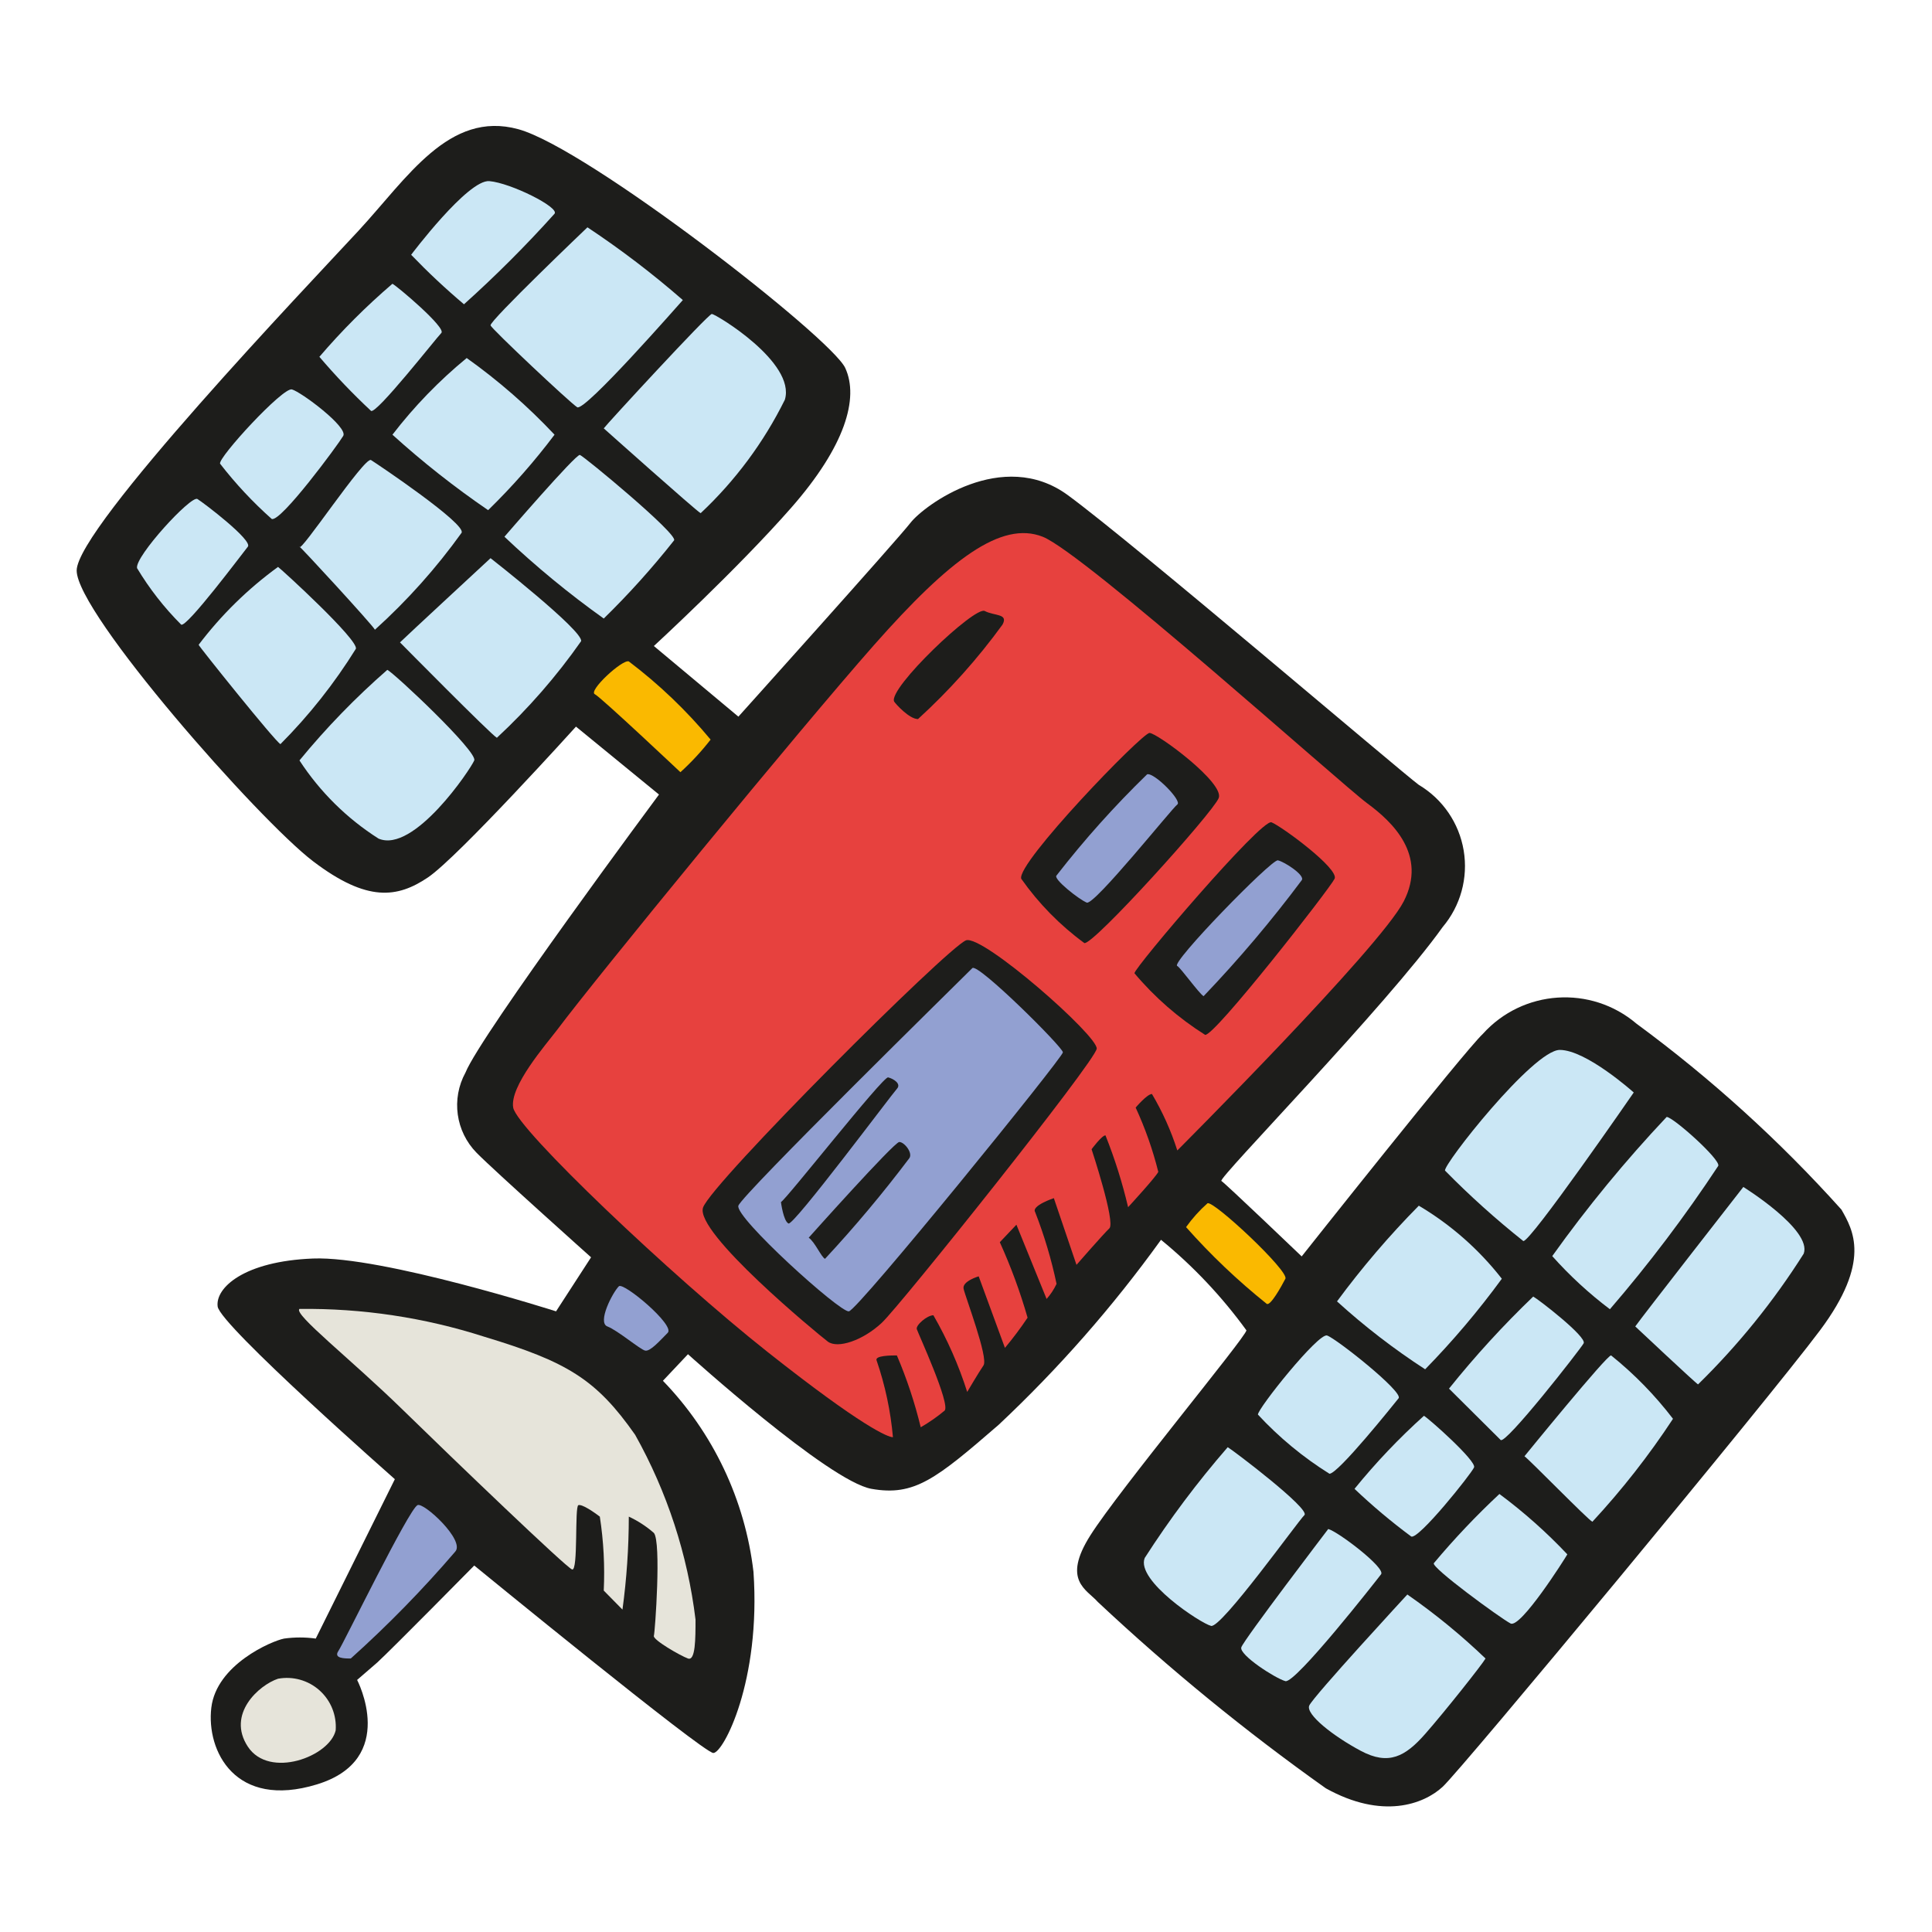
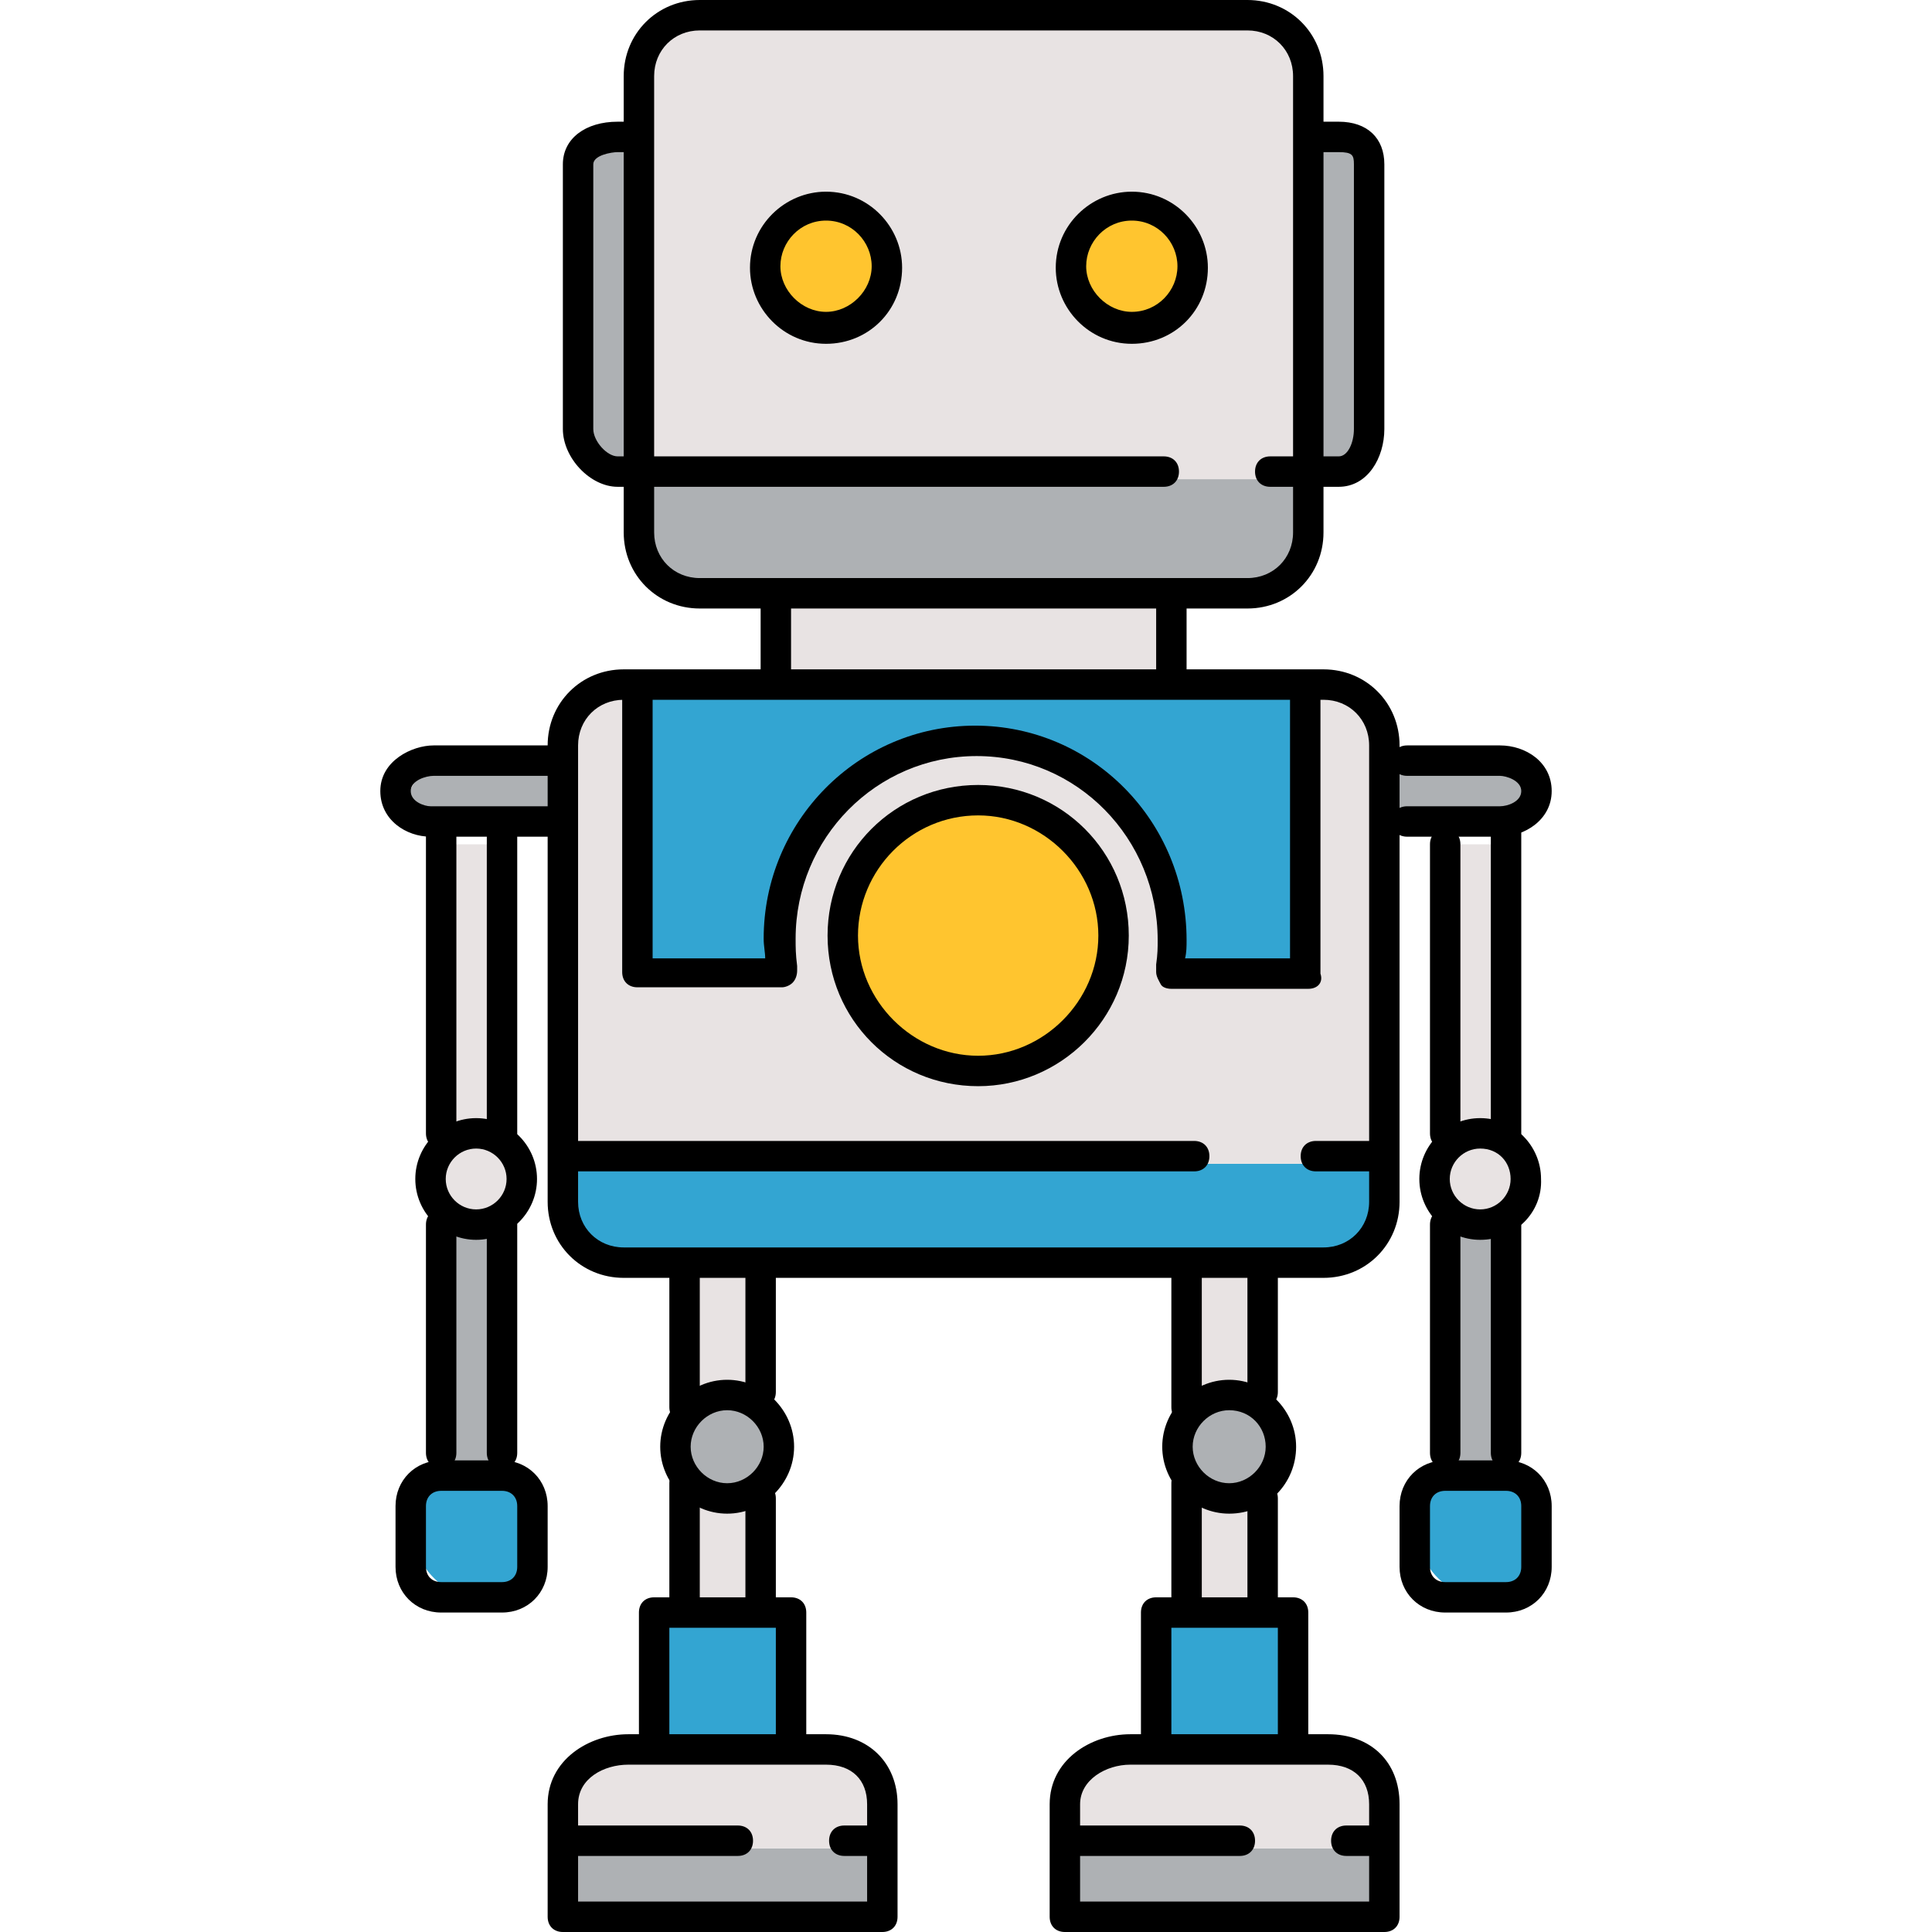
- <svg xmlns="http://www.w3.org/2000/svg" width="800px" height="800px" viewBox="0 0 64 64">
-   <path d="m21.83 26.32-2.75-2.25s-3.91 4.33-4.91 5-2 .83-3.8-.54-7.83-8.21-7.83-9.63 7.71-9.5 9.33-11.25 3-4 5.3-3.37 10.37 6.91 10.83 7.91 0 2.59-1.79 4.63-4.55 4.58-4.55 4.58l2.8 2.34s5.25-5.84 5.7-6.42 3.05-2.5 5.21-.92 11.09 9.21 11.63 9.6a3.13 3.13 0 0 1 .79 4.71c-1.87 2.62-7.46 8.33-7.33 8.41s2.66 2.5 2.66 2.5 5.38-6.79 6-7.37a3.66 3.66 0 0 1 5.09-.34 44.81 44.81 0 0 1 6.79 6.16c.38.67 1 1.71-.71 4s-11.87 14.54-12.5 15.12-2 1.09-3.87.05a71.75 71.75 0 0 1 -7.55-6.17c-.37-.42-1.2-.71-.25-2.21s5.13-6.54 5.17-6.79a16.09 16.09 0 0 0 -2.83-3 42.28 42.28 0 0 1 -5.38 6.13c-2.08 1.8-2.79 2.37-4.21 2.12s-6.08-4.46-6.08-4.46l-.83.88a10.94 10.94 0 0 1 3 6.33c.25 3.62-1 6-1.33 6s-7.92-6.21-7.92-6.21-2.71 2.75-3.21 3.21l-.67.58s1.38 2.63-1.33 3.46-3.67-1.11-3.5-2.54 2-2.21 2.41-2.29a3.8 3.8 0 0 1 1.05 0l2.62-5.28s-5.79-5.1-5.87-5.72.87-1.5 3.16-1.59 8.05 1.75 8.05 1.75l1.16-1.79s-3.21-2.87-3.79-3.46a2.25 2.25 0 0 1 -.37-2.66c.5-1.25 6.41-9.21 6.41-9.21z" fill="#1d1d1b" />
-   <g fill="#cbe7f5">
-     <path d="m4.54 18.82c-.08-.38 1.79-2.42 2-2.29s1.84 1.37 1.67 1.58-2.04 2.71-2.21 2.58a9.72 9.72 0 0 1 -1.46-1.87z" />
-     <path d="m6.58 21.36a12.57 12.57 0 0 1 2.63-2.58c.16.12 2.66 2.41 2.58 2.71a17.69 17.69 0 0 1 -2.5 3.16c-.17-.08-2.71-3.25-2.71-3.29z" />
-     <path d="m9.92 25.19a25.16 25.16 0 0 1 2.91-3c.21.09 3 2.71 2.88 3s-2 3.09-3.17 2.59a8.69 8.69 0 0 1 -2.62-2.59z" />
-     <path d="m7.29 15.36c-.07-.2 2.08-2.54 2.38-2.46s1.87 1.25 1.7 1.54-2.08 2.88-2.37 2.75a13.48 13.48 0 0 1 -1.71-1.83z" />
-     <path d="m10.58 11.82a22.11 22.11 0 0 1 2.42-2.42c.17.09 1.79 1.46 1.62 1.63s-2.16 2.71-2.33 2.58a21.41 21.41 0 0 1 -1.71-1.79z" />
-     <path d="m13.62 8.44s1.88-2.5 2.59-2.44 2.33.87 2.16 1.08a39.59 39.59 0 0 1 -3 3 23 23 0 0 1 -1.75-1.64z" />
-     <path d="m9.92 18.11c0 .27 2.16-3 2.37-2.87s3.17 2.12 3 2.41a20.14 20.14 0 0 1 -2.87 3.21c-.09-.17-2.5-2.79-2.5-2.75z" />
-     <path d="m13.25 21.28c.17-.17 3-2.79 3-2.79s3.08 2.41 3 2.75a20.12 20.12 0 0 1 -2.79 3.2c-.17-.08-3.21-3.16-3.21-3.16z" />
-     <path d="m13 14.4a15.59 15.59 0 0 1 2.46-2.54 19.56 19.56 0 0 1 2.91 2.54 21.92 21.92 0 0 1 -2.2 2.5 29.79 29.79 0 0 1 -3.17-2.5z" />
-     <path d="m16.25 10.78c-.05-.14 3.21-3.25 3.21-3.25a30.24 30.24 0 0 1 3.16 2.41c-.12.13-3.25 3.71-3.5 3.55s-2.83-2.59-2.87-2.71z" />
-     <path d="m16.71 17.78s2.37-2.75 2.5-2.71 3.25 2.62 3.12 2.83a27.18 27.18 0 0 1 -2.33 2.59 30.78 30.78 0 0 1 -3.29-2.71z" />
-     <path d="m20 14.19c.08-.12 3.46-3.79 3.58-3.79s2.79 1.6 2.42 2.84a13.14 13.14 0 0 1 -2.79 3.76c-.13-.06-3.21-2.81-3.21-2.81z" />
+ <svg xmlns="http://www.w3.org/2000/svg" version="1.1" id="Layer_1" viewBox="0 0 508 508" xml:space="preserve">
+   <path style="fill:#AEB1B4;" d="M118,321.6V386h12v-62.8c-4,0.4-2.8,0.8-4,0.8C122.8,324,118,323.2,118,321.6z" />
+   <g>
+     <path style="fill:#E8E3E3;" d="M126,296c1.6,0,0,0.4,4,0.8V222h-12v76.4C118,296.8,122.8,296,126,296z" />
+     <path style="fill:#E8E3E3;" d="M192,364.8c2,0,2,0.4,6,1.2v-32h-16v34.4C182,366,188,364.8,192,364.8z" />
+     <path style="fill:#E8E3E3;" d="M382,298.4c0-1.6,5.2-2.8,8-2.8c1.2,0,0,0.4,4,0.4v-74h-12V298.4z" />
+     <rect x="206" y="158" style="fill:#E8E3E3;" width="100" height="20" />
+     <path style="fill:#E8E3E3;" d="M198,422v-27.2c-4,0.8-4,1.2-6,1.2c-3.6,0-10-1.6-10-3.6V422H198z" />
  </g>
-   <path d="m19.71 23c-.25-.1.91-1.17 1.12-1.09a16.36 16.36 0 0 1 2.71 2.59 8.52 8.52 0 0 1 -1 1.08s-2.62-2.47-2.83-2.58z" fill="#fab900" />
-   <path d="m18.46 34.11c1.27-1.7 8-9.92 10.5-12.75s4.21-4.12 5.58-3.58 9.92 8.22 10.75 8.83 2 1.71 1.21 3.25-7.5 8.25-7.5 8.25a9.06 9.06 0 0 0 -.84-1.87c-.16 0-.54.45-.54.45a12 12 0 0 1 .75 2.13c-.08.17-1 1.17-1 1.17a16.76 16.76 0 0 0 -.75-2.38c-.12 0-.46.46-.46.46s.8 2.42.59 2.62-1.09 1.21-1.09 1.21l-.75-2.21s-.75.25-.62.46a15.07 15.07 0 0 1 .71 2.38 2.11 2.11 0 0 1 -.33.5l-1-2.46-.55.58a18.15 18.15 0 0 1 .92 2.5 11.74 11.74 0 0 1 -.75 1l-.87-2.37s-.55.16-.5.41.83 2.29.66 2.54-.54.88-.54.88a12.93 12.93 0 0 0 -1.12-2.54c-.21 0-.59.33-.55.46s1.13 2.5.92 2.7a5.6 5.6 0 0 1 -.79.55 15.07 15.07 0 0 0 -.79-2.38c-.17 0-.75 0-.67.17a10.74 10.74 0 0 1 .54 2.54c-.16 0-1-.33-4.16-2.83s-8.3-7.38-8.42-8.09 1.08-2.08 1.46-2.58z" fill="#e7413e" />
-   <path d="m9.92 43.36a19.25 19.25 0 0 1 6.12.92c2.75.83 3.71 1.41 5 3.25a16.63 16.63 0 0 1 2 6.12c0 .63 0 1.38-.25 1.29s-1.17-.62-1.13-.75.25-3.12 0-3.41a3.51 3.51 0 0 0 -.83-.54 23.05 23.05 0 0 1 -.21 3.08l-.62-.63a12.29 12.29 0 0 0 -.13-2.45c-.17-.13-.58-.42-.71-.38s0 2.21-.21 2.13-3.91-3.63-5.62-5.3-3.62-3.16-3.41-3.33z" fill="#e6e4da" />
-   <path d="m13.83 49.86c.2-.11 1.59 1.17 1.25 1.54a37.94 37.94 0 0 1 -3.46 3.54c-.2 0-.58 0-.41-.25s2.33-4.69 2.62-4.83z" fill="#92a0d1" />
-   <path d="m9.21 55.61a1.62 1.62 0 0 1 1.91 1.71c-.2.87-2.2 1.62-2.91.54s.37-2.04 1-2.25z" fill="#e6e4da" />
-   <path d="m20.5 42.61c.15-.15 1.87 1.29 1.62 1.54s-.58.63-.75.59-.91-.67-1.25-.8.17-1.12.38-1.33z" fill="#92a0d1" />
-   <path d="m29.62 23.24c-.21-.43 2.67-3.17 3-3s.79.08.59.45a20.77 20.77 0 0 1 -2.8 3.13c-.29 0-.74-.5-.79-.58z" fill="#1d1d1b" />
-   <path d="m33.83 29.11c-.17-.51 4-4.83 4.25-4.83s2.5 1.66 2.29 2.16-4.16 4.88-4.45 4.8a9.21 9.21 0 0 1 -2.09-2.13z" fill="#1d1d1b" />
-   <path d="m37.58 32.24c0-.19 4.21-5.13 4.54-5s2.25 1.54 2.09 1.87-4 5.25-4.29 5.17a10.07 10.07 0 0 1 -2.34-2.04z" fill="#1d1d1b" />
-   <path d="m38 25.65c.23-.07 1.17.88 1 1s-2.75 3.35-3 3.25-1.13-.79-1-.9a32.28 32.28 0 0 1 3-3.35z" fill="#92a0d1" />
-   <path d="m39 32c-.26-.07 3.12-3.54 3.33-3.5s.92.5.79.66a41.35 41.35 0 0 1 -3.25 3.84c-.16-.1-.75-.93-.87-1z" fill="#92a0d1" />
-   <path d="m32 31.15c.55-.2 4.38 3.17 4.33 3.59s-6.5 8.5-7.12 9.08-1.46.87-1.79.62-4.42-3.62-4.13-4.44 8.08-8.6 8.71-8.85z" fill="#1d1d1b" />
-   <path d="m32.21 32.07c.18-.18 3 2.62 3 2.79s-6.79 8.54-7.09 8.58-3.79-3.12-3.66-3.5 7.33-7.45 7.75-7.87z" fill="#92a0d1" />
-   <path d="m25.87 39.82c.17-.08 3.38-4.17 3.55-4.13s.45.21.29.38-3.42 4.54-3.59 4.46-.25-.71-.25-.71z" fill="#1d1d1b" />
-   <path d="m26.79 41s2.83-3.17 3-3.17.46.37.33.54a42.23 42.23 0 0 1 -2.79 3.33c-.12-.05-.33-.55-.54-.7z" fill="#1d1d1b" />
-   <path d="m40 39.86c.2-.1 2.71 2.25 2.58 2.5s-.5.92-.62.83a21.59 21.59 0 0 1 -2.67-2.54 4.68 4.68 0 0 1 .71-.79z" fill="#fab900" />
-   <path d="m47.87 38.78c-.1-.16 2.92-4 3.8-4s2.45 1.41 2.45 1.41-3.45 5-3.66 4.92a28.6 28.6 0 0 1 -2.59-2.33z" fill="#cbe7f5" />
-   <path d="m51.42 41.61a44 44 0 0 1 3.79-4.61c.21 0 1.79 1.41 1.71 1.62a46.52 46.52 0 0 1 -3.59 4.75 13.24 13.24 0 0 1 -1.91-1.76z" fill="#cbe7f5" />
-   <path d="m54.17 43.94c.2-.29 3.58-4.62 3.58-4.62s2.29 1.42 2 2.21a24 24 0 0 1 -3.5 4.33c-.08-.04-2.08-1.92-2.08-1.92z" fill="#cbe7f5" />
-   <path d="m47 39.94a9.87 9.87 0 0 1 2.75 2.42 27.57 27.57 0 0 1 -2.54 3 22.73 22.73 0 0 1 -2.92-2.25 29.12 29.12 0 0 1 2.71-3.17z" fill="#cbe7f5" />
-   <path d="m48 46a31.77 31.77 0 0 1 2.79-3.05c.17.09 1.79 1.34 1.67 1.55s-2.59 3.37-2.75 3.2z" fill="#cbe7f5" />
-   <path d="m50.5 48.24s2.75-3.38 2.87-3.34a12.16 12.16 0 0 1 2.05 2.1 26.06 26.06 0 0 1 -2.67 3.41c-.13-.05-2.08-2.05-2.25-2.17z" fill="#cbe7f5" />
-   <path d="m49.67 49.49a17.14 17.14 0 0 1 2.25 2c-.09.16-1.55 2.46-1.88 2.29s-2.67-1.88-2.54-2a25.79 25.79 0 0 1 2.17-2.29z" fill="#cbe7f5" />
-   <path d="m46.62 52.82a21.43 21.43 0 0 1 2.59 2.12c-.09.17-1.34 1.75-2 2.5s-1.21 1.05-2.13.56-1.83-1.21-1.71-1.5 3.25-3.68 3.25-3.68z" fill="#cbe7f5" />
-   <path d="m41.67 46.86c0-.21 2-2.71 2.29-2.62s2.54 1.87 2.37 2.08-2 2.5-2.29 2.5a11.62 11.62 0 0 1 -2.37-1.96z" fill="#cbe7f5" />
-   <path d="m44.87 49.32a21.41 21.41 0 0 1 2.3-2.42c.16.09 1.75 1.5 1.66 1.71s-1.83 2.39-2.08 2.29a20.09 20.09 0 0 1 -1.88-1.58z" fill="#cbe7f5" />
-   <path d="m44 50.65c.33.09 1.91 1.29 1.75 1.5s-2.84 3.63-3.17 3.54-1.54-.87-1.46-1.12 2.88-3.92 2.88-3.92z" fill="#cbe7f5" />
-   <path d="m40.67 47.94c.16.09 2.75 2.05 2.54 2.25s-2.75 3.75-3.09 3.67-2.5-1.5-2.2-2.25a31.73 31.73 0 0 1 2.75-3.67z" fill="#cbe7f5" />
+   <path style="fill:#AEB1B4;" d="M382,321.2V386h12v-62.4c-4,0.4-2.4,0.4-4,0.4C387.2,324,382,323.2,382,321.2z" />
+   <g>
+     <path style="fill:#E8E3E3;" d="M330,422v-27.2c-4,0.8-3.6,1.2-6,1.2c-4,0-10-1.6-10-4v29.6h16V422z" />
+     <path style="fill:#E8E3E3;" d="M324,364.8c2,0,2,0.4,6,1.2v-32h-16v34.4C314,366,320.4,364.8,324,364.8z" />
+   </g>
+   <path style="fill:#AEB1B4;" d="M162.4,38c-3.6,0-8.4,1.6-8.4,5.2v69.6c0,4,4.4,9.2,8.4,9.2h3.6V38L162.4,38L162.4,38z" />
+   <path style="fill:#33A5D2;" d="M150,316c0,7.6,5.6,14,13.2,14h184c7.6,0,14.8-6.4,14.8-14v-10H150V316z" />
+   <path style="fill:#AEB1B4;" d="M337.2,126h-4H170v14c0,7.6,5.6,14,13.2,14h144c7.6,0,14.8-6.4,14.8-14v-14H337.2z" />
+   <path style="fill:#E8E3E3;" d="M327.2,6h-2h-142c-7.6,0-13.2,6.4-13.2,14v106h172V22v-2C342,12.4,334.8,6,327.2,6z M217.2,88.4  c-10,0-18-8-18-18s8-18,18-18s18,8,18,18S227.2,88.4,217.2,88.4z M297.6,88.4c-10,0-18-8-18-18s8-18,18-18s18,8,18,18  S307.6,88.4,297.6,88.4z" />
+   <path style="fill:#AEB1B4;" d="M358,112.8V43.2c0-4-2-5.2-6-5.2h-6v84h6C356,122,358,116,358,112.8z" />
+   <g>
+     <path style="fill:#FFC52F;" d="M217.2,56c-7.6,0-14,6.4-14,14s6.4,14,14,14s14-6.4,14-14S224.8,56,217.2,56z" />
+     <path style="fill:#FFC52F;" d="M297.6,56c-7.6,0-14,6.4-14,14s6.4,14,14,14s14-6.4,14-14S305.2,56,297.6,56z" />
+   </g>
+   <path style="fill:#AEB1B4;" d="M150,502h80c0-4,0-10.4,0-16l0,0h-80V502z" />
+   <path style="fill:#E8E3E3;" d="M150,474.4V486h80v-11.6c0-8-5.2-12.4-12.8-12.4h-52C157.6,462,150,466.8,150,474.4z" />
+   <circle style="fill:#AEB1B4;" cx="191.2" cy="380.4" r="11.6" />
+   <circle style="fill:#E8E3E3;" cx="125.2" cy="310" r="10" />
+   <rect x="174" y="426" style="fill:#33A5D2;" width="32" height="32" />
+   <path style="fill:#AEB1B4;" d="M282,502h80c0-4,0-10.4,0-16l0,0h-80V502z" />
+   <path style="fill:#E8E3E3;" d="M282,474.4V486h80v-11.6c0-8-5.2-12.4-12.8-12.4h-52C289.6,462,282,466.8,282,474.4z" />
+   <path style="fill:#AEB1B4;" d="M323.2,392c6.4,0,11.6-5.2,11.6-11.6s-5.2-11.6-11.6-11.6c-6.4,0-11.6,5.2-11.6,11.6  C311.6,386.8,316.8,392,323.2,392z" />
+   <rect x="306" y="426" style="fill:#33A5D2;" width="32" height="32" />
+   <path style="fill:#FFC52F;" d="M257.2,279.6c18.4,0,33.6-15.2,33.6-33.6s-15.2-33.6-33.6-33.6s-33.6,15.2-33.6,33.6  S238.4,279.6,257.2,279.6z" />
+   <path style="fill:#E8E3E3;" d="M347.2,182H346v74c0,1.2-1.6,2-2.8,2h-2H308c-0.4,0-1.2-0.4-1.6-0.8c-0.4-0.4-0.4-0.8-0.4-1.6l0.4-2  c0.4-2.8,0.4-4.4,0.4-6.8c0-27.6-22.4-50.4-49.6-50.4s-49.6,22.4-49.6,50c0,2.4,0.4,4.4,0.4,7.6v1.2c0,0.4,0,1.2-0.4,1.6  s-0.8,0.8-1.6,0.8h-38.8c-1.2,0-1.2-0.8-1.2-2V182h-2.8c-7.6,0-13.2,6.4-13.2,14v4v20v86h212v-84v-2v-18v-2v-2v-2  C362,188.4,354.8,182,347.2,182z M257.2,283.6c-20.8,0-37.6-16.8-37.6-37.6s16.8-37.6,37.6-37.6s37.6,16.8,37.6,37.6  S277.6,283.6,257.2,283.6z" />
+   <path style="fill:#33A5D2;" d="M204,254c-0.4-2.8-0.4-4.8-0.4-7.2c0-30,24-54,53.6-54s53.6,24.4,53.6,54.4c0,2.4,0,4-0.4,6.8H342  v-72H170v72L204,254L204,254z" />
+   <path style="fill:#AEB1B4;" d="M107.6,209.6c0,4.4,4.8,8.4,7.6,8.4H146v-16h-30.8C112.4,202,107.6,205.6,107.6,209.6z" />
+   <path style="fill:#33A5D2;" d="M135.2,388.8c-1.2-0.4-0.8,1.2-2,1.2h-14c-3.2,0-9.2-1.2-9.2,2v16c0,3.2,6,10,9.2,10h16  c3.2,0,2.8-6.8,2.8-10v-14C138,390.8,138,390.4,135.2,388.8z" />
+   <circle style="fill:#E8E3E3;" cx="389.2" cy="310" r="10" />
+   <path style="fill:#AEB1B4;" d="M395.2,218c2.8,0,7.6-4,7.6-8.4s-4.8-7.6-7.6-7.6H366v16H395.2z" />
+   <path style="fill:#33A5D2;" d="M399.2,388.8c-1.2-0.4-0.8,1.2-2,1.2h-12h-2c-0.8,0-2.8-2-3.6-1.6c-2.4,0.8-5.6,1.2-5.6,3.6v16  c0,3.2,6,10,9.2,10h16c3.2,0,2.8-6.8,2.8-10v-14C402,390.8,402,390.4,399.2,388.8z" />
+   <path d="M348,336H164c-11.2,0-20-8.8-20-20V196c0-11.2,8.8-20,20-20h184c11.2,0,20,8.8,20,20v120C368,327.2,359.2,336,348,336z   M164,184c-6.8,0-12,5.2-12,12v120c0,6.8,5.2,12,12,12h184c6.8,0,12-5.2,12-12V196c0-6.8-5.2-12-12-12H164z" />
+   <path d="M328,160H184c-11.2,0-20-8.8-20-20V20c0-11.2,8.8-20,20-20h144c11.2,0,20,8.8,20,20v120C348,151.2,339.2,160,328,160z   M184,8c-6.8,0-12,5.2-12,12v120c0,6.8,5.2,12,12,12h144c6.8,0,12-5.2,12-12V20c0-6.8-5.2-12-12-12H184z" />
+   <path d="M170,128h-7.6c-7.2,0-14.4-7.6-14.4-15.2V43.2c0-6.8,6-11.2,14.4-11.2h3.6c2.4,0,4,1.6,4,4s-1.6,4-4,4h-3.6  c-1.6,0-6.4,0.8-6.4,3.2v69.6c0,3.2,3.6,7.2,6.4,7.2h7.6c2.4,0,4,1.6,4,4S172.4,128,170,128z" />
+   <path d="M352,128h-6c-2.4,0-4-1.6-4-4s1.6-4,4-4h6c2.4,0,4-3.6,4-7.2V43.2c0-2.4-0.4-3.2-4-3.2h-6c-2.4,0-4-1.6-4-4s1.6-4,4-4h6  c7.6,0,12,4.4,12,11.2v69.6C364,120.4,359.6,128,352,128z" />
+   <path d="M217.2,90.4c-11.2,0-20-9.2-20-20c0-11.2,9.2-20,20-20c11.2,0,20,9.2,20,20C237.2,81.6,228.4,90.4,217.2,90.4z M217.2,58  c-6.8,0-12,5.6-12,12s5.6,12,12,12s12-5.6,12-12S224,58,217.2,58z" />
+   <path d="M297.6,90.4c-11.2,0-20-9.2-20-20c0-11.2,9.2-20,20-20c11.2,0,20,9.2,20,20C317.6,81.6,308.8,90.4,297.6,90.4z M297.6,58  c-6.8,0-12,5.6-12,12s5.6,12,12,12c6.8,0,12-5.6,12-12S304.4,58,297.6,58z" />
+   <path d="M232,508h-84c-2.4,0-4-1.6-4-4v-29.6c0-11.6,10.8-18.4,21.2-18.4h52c11.2,0,18.8,7.6,18.8,18.4V504  C236,506.4,234.4,508,232,508z M152,500h76v-25.6c0-6.4-4-10.4-10.8-10.4h-52c-6.4,0-13.2,3.6-13.2,10.4V500z" />
+   <path d="M191.2,398c-9.6,0-17.6-8-17.6-17.6s8-17.6,17.6-17.6s17.6,8,17.6,17.6S200.8,398,191.2,398z M191.2,370.8  c-5.2,0-9.6,4.4-9.6,9.6s4.4,9.6,9.6,9.6c5.2,0,9.6-4.4,9.6-9.6S196.4,370.8,191.2,370.8z" />
+   <path d="M125.2,326c-8.8,0-16-7.2-16-16s7.2-16,16-16s16,7.2,16,16S134,326,125.2,326z M125.2,302c-4.4,0-8,3.6-8,8s3.6,8,8,8  s8-3.6,8-8S129.6,302,125.2,302z" />
+   <path d="M208,462c-2.4,0-4-1.6-4-4v-30h-28v30c0,2.4-1.6,4-4,4s-4-1.6-4-4v-34c0-2.4,1.6-4,4-4h36c2.4,0,4,1.6,4,4v34  C212,460.4,210.4,462,208,462z" />
+   <path d="M180,426c-2.4,0-4-1.6-4-4v-32c0-2.4,1.6-4,4-4s4,1.6,4,4v32C184,424.4,182.4,426,180,426z" />
+   <path d="M200,426c-2.4,0-4-1.6-4-4v-28c0-2.4,1.6-4,4-4s4,1.6,4,4v28C204,424.4,202.4,426,200,426z" />
+   <path d="M180,374c-2.4,0-4-1.6-4-4v-36c0-2.4,1.6-4,4-4s4,1.6,4,4v36C184,372.4,182.4,374,180,374z" />
+   <path d="M200,370c-2.4,0-4-1.6-4-4v-32c0-2.4,1.6-4,4-4s4,1.6,4,4v32C204,368.4,202.4,370,200,370z" />
+   <path d="M194,488h-44c-2.4,0-4-1.6-4-4s1.6-4,4-4h44c2.4,0,4,1.6,4,4S196.4,488,194,488z" />
+   <path d="M230,488h-8c-2.4,0-4-1.6-4-4s1.6-4,4-4h8c2.4,0,4,1.6,4,4S232.4,488,230,488z" />
+   <path d="M364,508h-84c-2.4,0-4-1.6-4-4v-29.6c0-11.6,10.8-18.4,21.2-18.4h52c11.2,0,18.8,7.2,18.8,18.4V504  C368,506.4,366.4,508,364,508z M284,500h76v-25.6c0-6.4-4-10.4-10.8-10.4h-52c-6.4,0-13.2,4-13.2,10.4V500z" />
+   <path d="M323.2,398c-9.6,0-17.6-8-17.6-17.6s8-17.6,17.6-17.6s17.6,8,17.6,17.6S333.2,398,323.2,398z M323.2,370.8  c-5.2,0-9.6,4.4-9.6,9.6s4.4,9.6,9.6,9.6s9.6-4.4,9.6-9.6S328.8,370.8,323.2,370.8z" />
+   <path d="M340,462c-2.4,0-4-1.6-4-4v-30h-28v30c0,2.4-1.6,4-4,4s-4-1.6-4-4v-34c0-2.4,1.6-4,4-4h36c2.4,0,4,1.6,4,4v34  C344,460.4,342.4,462,340,462z" />
+   <path d="M312,426c-2.4,0-4-1.6-4-4v-32c0-2.4,1.6-4,4-4s4,1.6,4,4v32C316,424.4,314.4,426,312,426z" />
+   <path d="M332,426c-2.4,0-4-1.6-4-4v-28c0-2.4,1.6-4,4-4s4,1.6,4,4v28C336,424.4,334.4,426,332,426z" />
+   <path d="M312,374c-2.4,0-4-1.6-4-4v-36c0-2.4,1.6-4,4-4s4,1.6,4,4v36C316,372.4,314.4,374,312,374z" />
+   <path d="M332,370c-2.4,0-4-1.6-4-4v-32c0-2.4,1.6-4,4-4s4,1.6,4,4v32C336,368.4,334.4,370,332,370z" />
+   <path d="M326,488h-44c-2.4,0-4-1.6-4-4s1.6-4,4-4h44c2.4,0,4,1.6,4,4S328.4,488,326,488z" />
+   <path d="M362,488h-8c-2.4,0-4-1.6-4-4s1.6-4,4-4h8c2.4,0,4,1.6,4,4S364.4,488,362,488z" />
+   <path d="M257.2,285.6c-22,0-39.6-17.6-39.6-39.6s17.6-39.6,39.6-39.6s39.6,17.6,39.6,39.6S278.8,285.6,257.2,285.6z M257.2,214.4  c-17.6,0-31.6,14.4-31.6,31.6s14.4,31.6,31.6,31.6s31.6-14.4,31.6-31.6S274.4,214.4,257.2,214.4z" />
+   <path d="M344,260h-36c-1.2,0-2.4-0.4-2.8-1.2s-1.2-2-1.2-3.2v-2c0.4-2.8,0.4-4.4,0.4-6.4c0-26.8-21.2-48.4-47.6-48.4  s-47.6,21.6-47.6,48c0,2.4,0,4,0.4,7.2v1.2c0,1.2-0.4,2.4-1.2,3.2c-0.8,0.8-2,1.2-2.8,1.2h-38c-2.4,0-4-1.6-4-4V182c0-2.4,1.6-4,4-4  s4,1.6,4,4v70h29.6c0-1.6-0.4-3.2-0.4-5.2c0-30.8,24.8-56,55.6-56S312,216,312,247.2c0,1.6,0,3.2-0.4,4.8h27.6v-70c0-2.4,1.6-4,4-4  s4,1.6,4,4v74C348,258.4,346.4,260,344,260z" />
+   <path d="M314,308H150c-2.4,0-4-1.6-4-4s1.6-4,4-4h164c2.4,0,4,1.6,4,4S316.4,308,314,308z" />
+   <path d="M306,128H170c-2.4,0-4-1.6-4-4s1.6-4,4-4h136c2.4,0,4,1.6,4,4S308.4,128,306,128z" />
+   <path d="M346,128h-12c-2.4,0-4-1.6-4-4s1.6-4,4-4h12c2.4,0,4,1.6,4,4S348.4,128,346,128z" />
+   <path d="M362,308h-16c-2.4,0-4-1.6-4-4s1.6-4,4-4h16c2.4,0,4,1.6,4,4S364.4,308,362,308z" />
+   <path d="M146,220h-32.8c-6.4,0-13.2-4.4-13.2-12c0-8,8.4-12,14-12h31.6c2.4,0,4,1.6,4,4s-1.6,4-4,4H114c-2,0-6,1.2-6,4s3.6,4,5.2,4  H146c2.4,0,4,1.6,4,4S148.4,220,146,220z" />
+   <path d="M116,302c-2.4,0-4-1.6-4-4v-80c0-2.4,1.6-4,4-4s4,1.6,4,4v80C120,300.4,118.4,302,116,302z" />
+   <path d="M132,302c-2.4,0-4-1.6-4-4v-80c0-2.4,1.6-4,4-4s4,1.6,4,4v80C136,300.4,134.4,302,132,302z" />
+   <path d="M116,386c-2.4,0-4-1.6-4-4v-60c0-2.4,1.6-4,4-4s4,1.6,4,4v60C120,384.4,118.4,386,116,386z" />
+   <path d="M132,386c-2.4,0-4-1.6-4-4v-60c0-2.4,1.6-4,4-4s4,1.6,4,4v60C136,384.4,134.4,386,132,386z" />
+   <path d="M132,424h-16c-6.8,0-12-5.2-12-12v-16c0-6.8,5.2-12,12-12h16c6.8,0,12,5.2,12,12v16C144,418.8,138.8,424,132,424z M116,392  c-2.4,0-4,1.6-4,4v16c0,2.4,1.6,4,4,4h16c2.4,0,4-1.6,4-4v-16c0-2.4-1.6-4-4-4H116z" />
+   <path d="M389.2,326c-8.8,0-16-7.2-16-16s7.2-16,16-16s16,7.2,16,16C405.6,318.8,398.4,326,389.2,326z M389.2,302c-4.4,0-8,3.6-8,8  s3.6,8,8,8s8-3.6,8-8S394,302,389.2,302z" />
+   <path d="M394.4,220H370c-2.4,0-4-1.6-4-4s1.6-4,4-4h24.4c2,0,5.6-1.2,5.6-4s-4-4-5.6-4H370c-2.4,0-4-1.6-4-4s1.6-4,4-4h24.4  c6.8,0,13.6,4.4,13.6,12S400.8,220,394.4,220z" />
+   <path d="M396,302c-2.4,0-4-1.6-4-4v-80c0-2.4,1.6-4,4-4s4,1.6,4,4v80C400,300.4,398.4,302,396,302z" />
+   <path d="M380,302c-2.4,0-4-1.6-4-4v-76c0-2.4,1.6-4,4-4s4,1.6,4,4v76C384,300.4,382.4,302,380,302z" />
+   <path d="M396,386c-2.4,0-4-1.6-4-4v-60c0-2.4,1.6-4,4-4s4,1.6,4,4v60C400,384.4,398.4,386,396,386z" />
+   <path d="M380,386c-2.4,0-4-1.6-4-4v-60c0-2.4,1.6-4,4-4s4,1.6,4,4v60C384,384.4,382.4,386,380,386z" />
+   <path d="M396,424h-16c-6.8,0-12-5.2-12-12v-16c0-6.8,5.2-12,12-12h16c6.8,0,12,5.2,12,12v16C408,418.8,402.8,424,396,424z M380,392  c-2.4,0-4,1.6-4,4v16c0,2.4,1.6,4,4,4h16c2.4,0,4-1.6,4-4v-16c0-2.4-1.6-4-4-4H380z" />
+   <path d="M204,182c-2.4,0-4-1.6-4-4v-20c0-2.4,1.6-4,4-4s4,1.6,4,4v20C208,180.4,206.4,182,204,182z" />
+   <path d="M308,182c-2.4,0-4-1.6-4-4v-20c0-2.4,1.6-4,4-4s4,1.6,4,4v20C312,180.4,310.4,182,308,182z" />
</svg>
